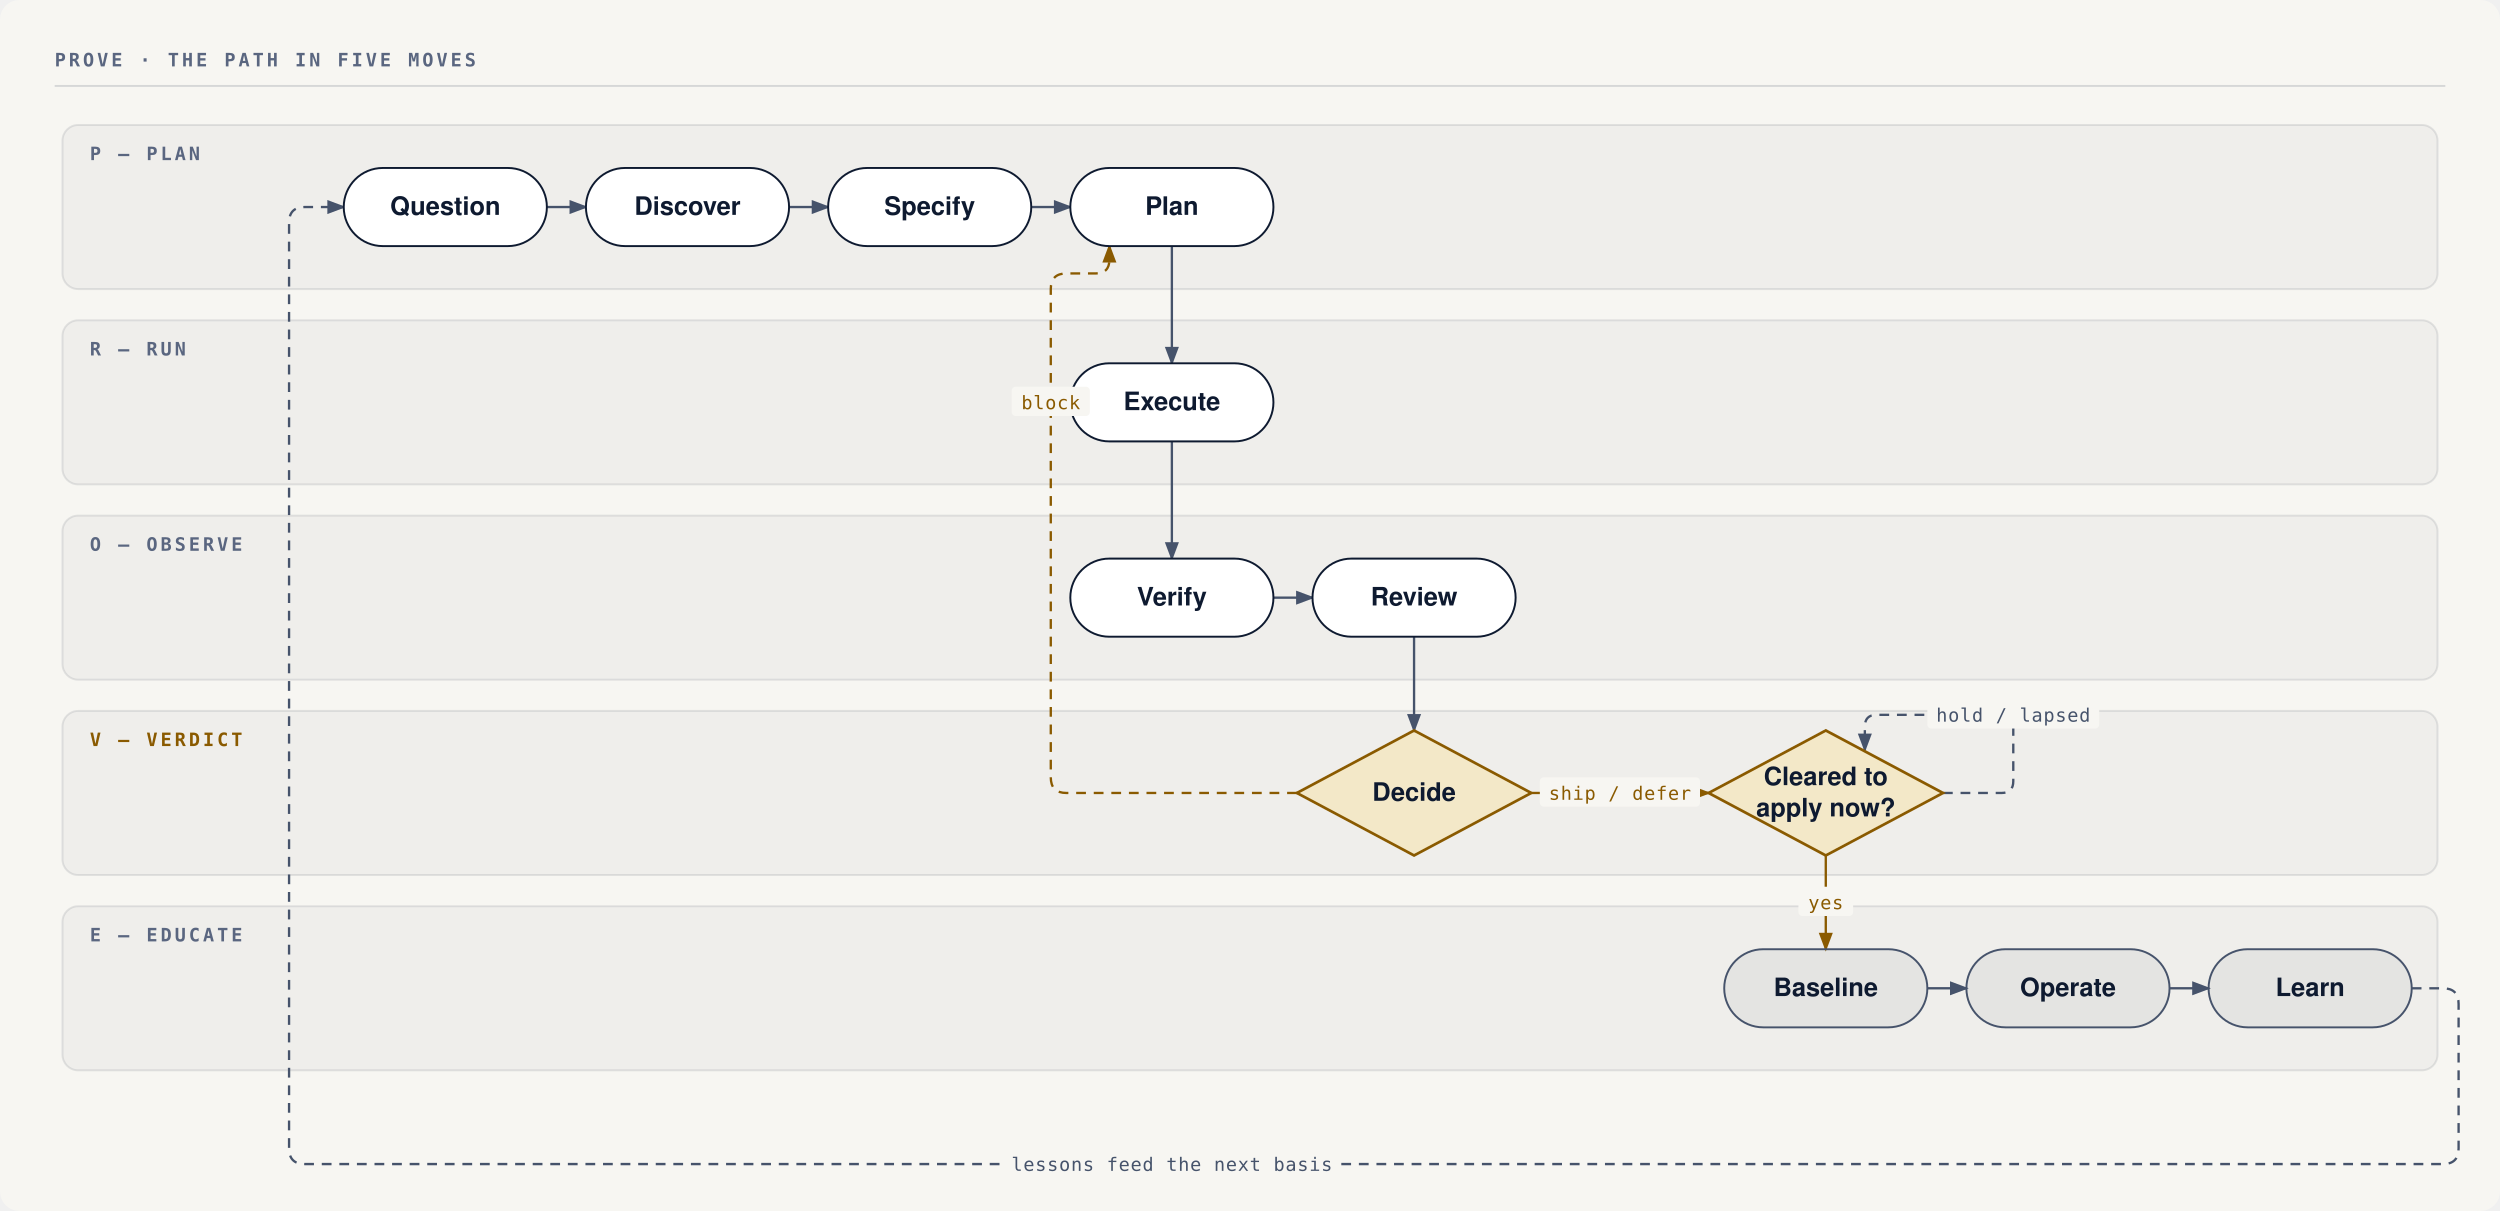
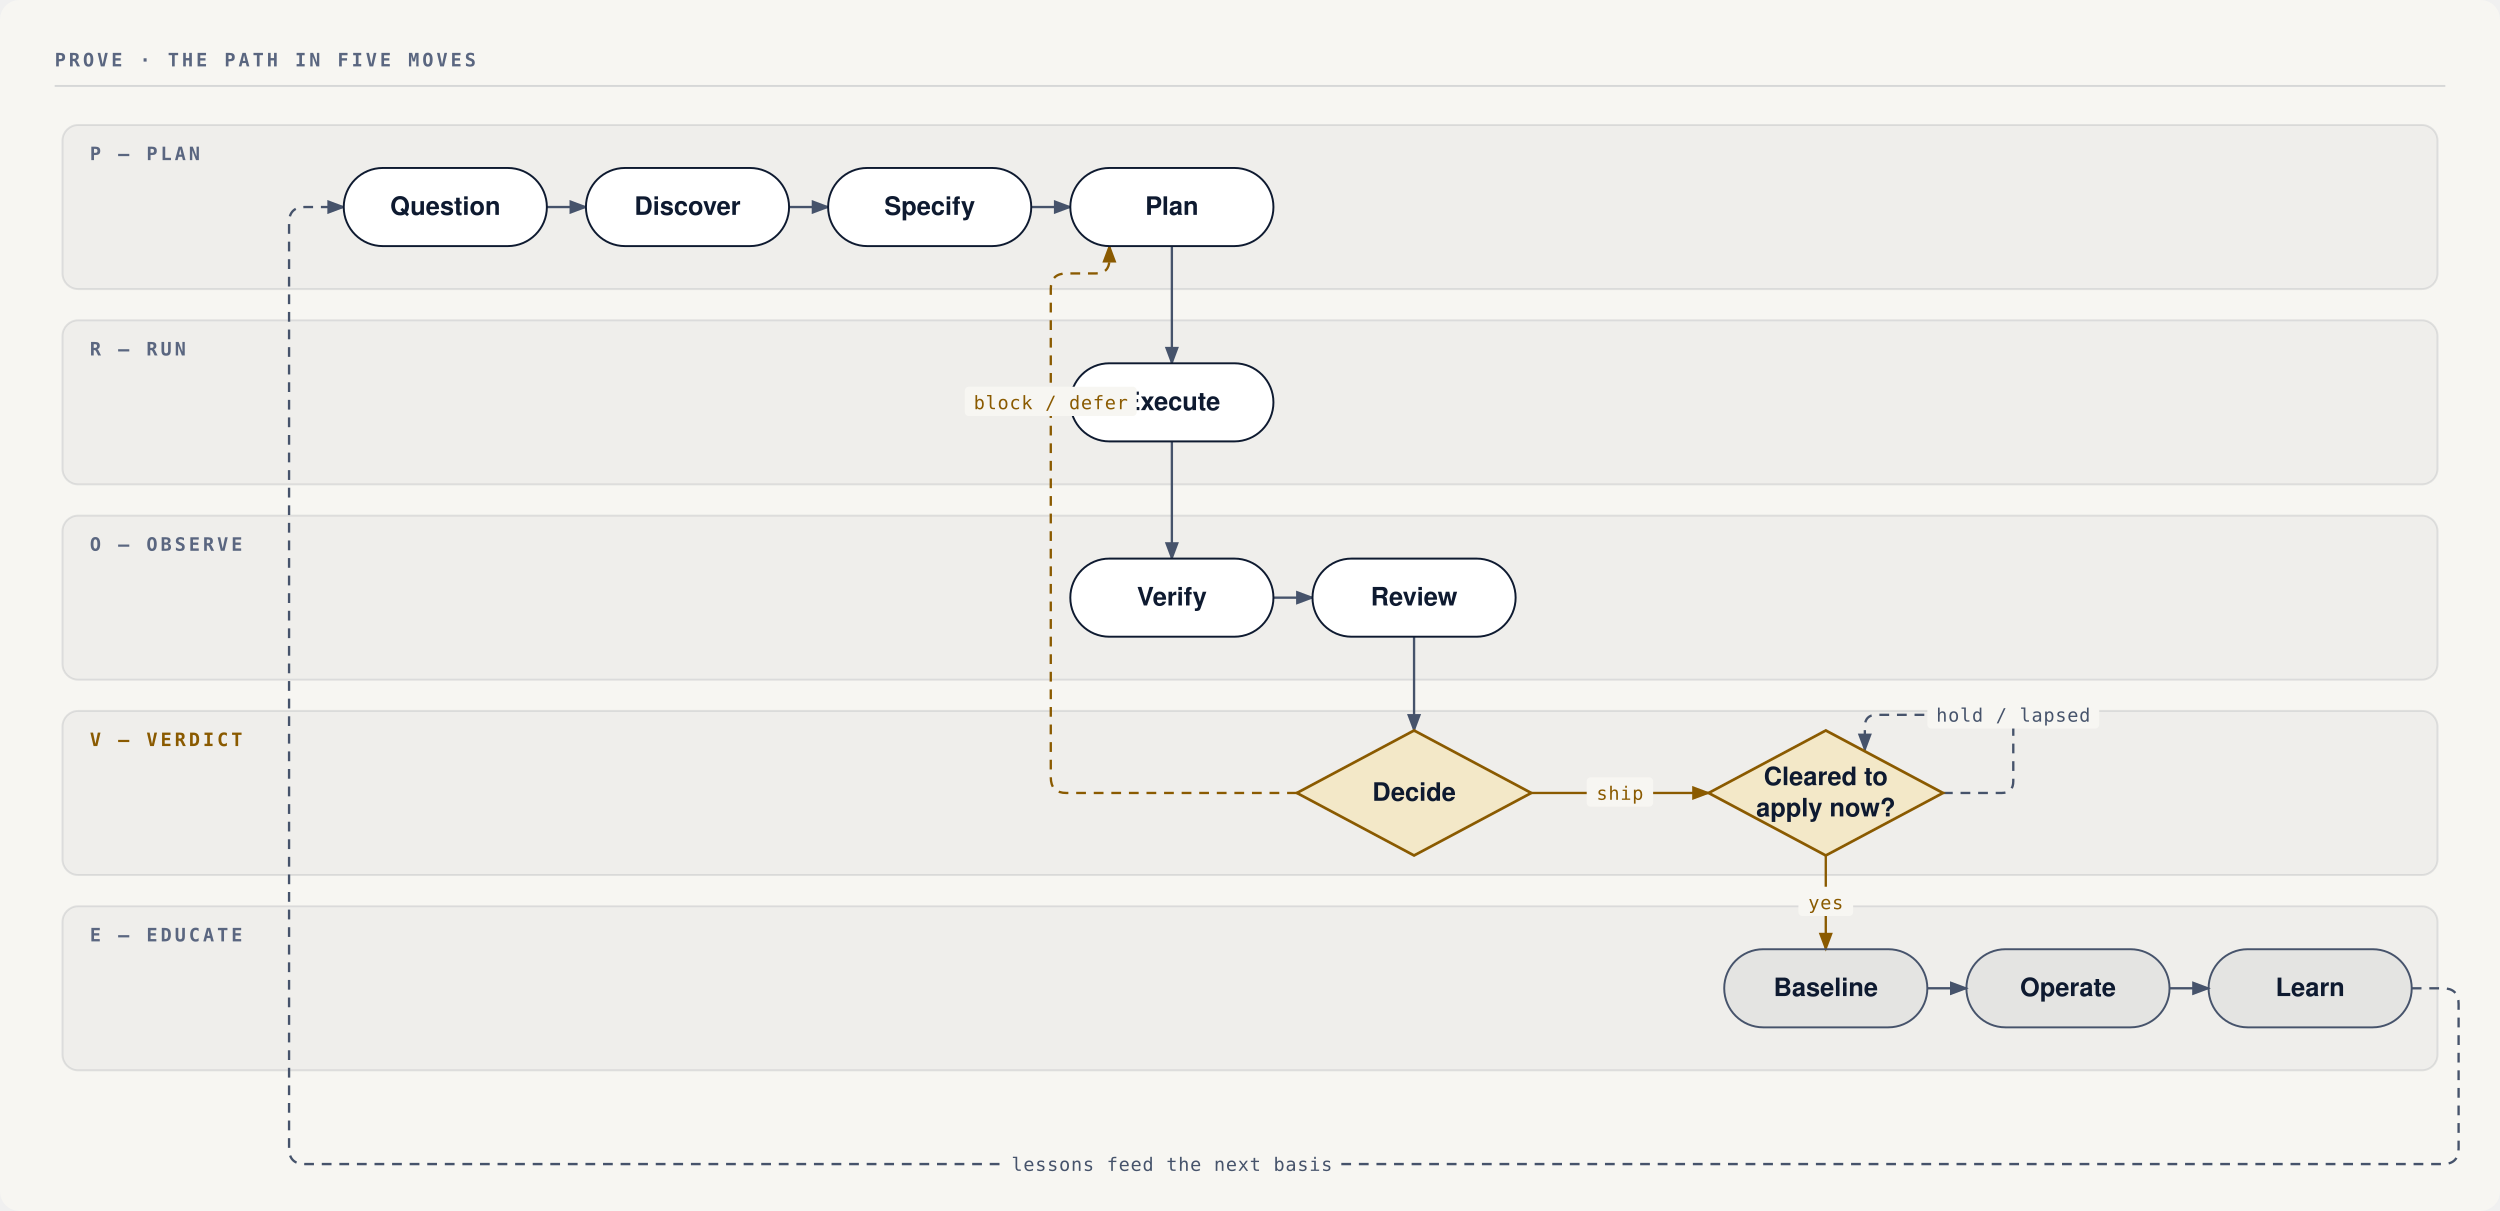
<svg xmlns="http://www.w3.org/2000/svg" viewBox="0 0 1280 620" width="1280" height="620" role="img" aria-labelledby="t d">
  <style>
.bg{fill:#F7F6F2} .ink{fill:#0E1A30} .muted{fill:#46536B} .soft{fill:#5A6680}
.acc{fill:#8A5A00} .lnk{fill:#2F4F94}
.n-step{fill:#FFFFFF;stroke:#0E1A30} .n-store{fill:rgba(14,26,48,0.05);stroke:#46536B}
.n-focal{fill:rgba(255,210,77,0.22);stroke:#8A5A00} .n-ext{fill:rgba(14,26,48,0.03);stroke:rgba(14,26,48,0.32)}
.n-opt{fill:rgba(14,26,48,0.02);stroke:rgba(14,26,48,0.36);stroke-dasharray:4 3}
.n-indep{fill:rgba(47,79,148,0.07);stroke:#2F4F94}
.grp{fill:none;stroke:rgba(14,26,48,0.22);stroke-dasharray:4 4}
.band{fill:rgba(14,26,48,0.035);stroke:rgba(14,26,48,0.10)}
.ln{fill:none;stroke:#46536B} .ln-acc{fill:none;stroke:#8A5A00} .ln-lnk{fill:none;stroke:#2F4F94}
.life{stroke:rgba(14,26,48,0.25);stroke-dasharray:3 4}
.mask{fill:#F7F6F2} .rule{stroke:rgba(14,26,48,0.14)}
.name{font-family:system-ui, -apple-system, 'Segoe UI', Helvetica, Arial, sans-serif;font-size:13px;font-weight:600}
.sub{font-family:ui-monospace, SFMono-Regular, Menlo, Consolas, monospace;font-size:10px}
.eye{font-family:ui-monospace, SFMono-Regular, Menlo, Consolas, monospace;font-size:9.5px;font-weight:600;letter-spacing:0.16em}
.lbl{font-family:ui-monospace, SFMono-Regular, Menlo, Consolas, monospace;font-size:9.5px;letter-spacing:0.04em}
.ttl{font-family:'Iowan Old Style', Georgia, 'Times New Roman', serif;font-size:22px}
.call{font-family:'Iowan Old Style', Georgia, 'Times New Roman', serif;font-style:italic;font-size:14px}
@media (prefers-color-scheme: dark){
.bg{fill:#0E1A30} .ink{fill:#F4F7FC} .muted{fill:#B3C2DA} .soft{fill:#9DB0CE}
.acc{fill:#FFD24D} .lnk{fill:#8FB0E6}
.n-step{fill:#16263F;stroke:#D7E0EE} .n-store{fill:rgba(244,247,252,0.05);stroke:#9DB0CE}
.n-focal{fill:rgba(255,210,77,0.14);stroke:#FFD24D} .n-ext{fill:rgba(244,247,252,0.03);stroke:rgba(244,247,252,0.34)}
.n-opt{fill:rgba(244,247,252,0.02);stroke:rgba(244,247,252,0.40)}
.n-indep{fill:rgba(143,176,230,0.10);stroke:#8FB0E6}
.grp{stroke:rgba(244,247,252,0.26)} .band{fill:rgba(244,247,252,0.035);stroke:rgba(244,247,252,0.10)}
.ln{stroke:#9DB0CE} .ln-acc{stroke:#FFD24D} .ln-lnk{stroke:#8FB0E6}
.life{stroke:rgba(244,247,252,0.28)} .mask{fill:#0E1A30} .rule{stroke:rgba(244,247,252,0.16)}
}
</style>
  <defs>
    <marker id="m-muted" markerWidth="8" markerHeight="6" refX="7" refY="3" orient="auto">
      <polygon class="muted" points="0 0, 8 3, 0 6" />
    </marker>
    <marker id="m-acc" markerWidth="8" markerHeight="6" refX="7" refY="3" orient="auto">
      <polygon class="acc" points="0 0, 8 3, 0 6" />
    </marker>
    <marker id="m-lnk" markerWidth="8" markerHeight="6" refX="7" refY="3" orient="auto">
      <polygon class="lnk" points="0 0, 8 3, 0 6" />
    </marker>
  </defs>
  <rect class="bg" width="1280" height="620" rx="10" />
  <text x="28" y="34" class="eye soft">PROVE · THE PATH IN FIVE MOVES</text>
  <line class="rule" x1="28" y1="44" x2="1252" y2="44" />
  <rect class="band" x="32" y="64" width="1216" height="84" rx="8" />
  <text x="46" y="82" class="eye soft" text-anchor="start">P — PLAN</text>
  <rect class="band" x="32" y="164" width="1216" height="84" rx="8" />
  <text x="46" y="182" class="eye soft" text-anchor="start">R — RUN</text>
  <rect class="band" x="32" y="264" width="1216" height="84" rx="8" />
  <text x="46" y="282" class="eye soft" text-anchor="start">O — OBSERVE</text>
  <rect class="band" x="32" y="364" width="1216" height="84" rx="8" />
  <text x="46" y="382" class="eye acc" text-anchor="start">V — VERDICT</text>
  <rect class="band" x="32" y="464" width="1216" height="84" rx="8" />
  <text x="46" y="482" class="eye soft" text-anchor="start">E — EDUCATE</text>
  <path class="ln" stroke-width="1.2" d="M280.0,106.0 L300.0,106.0" marker-end="url(#m-muted)" />
  <path class="ln" stroke-width="1.2" d="M404.0,106.0 L424.0,106.0" marker-end="url(#m-muted)" />
  <path class="ln" stroke-width="1.2" d="M528.0,106.0 L548.0,106.0" marker-end="url(#m-muted)" />
  <path class="ln" stroke-width="1.2" d="M652.0,306.0 L672.0,306.0" marker-end="url(#m-muted)" />
  <path class="ln-acc" stroke-width="1.2" d="M784.0,406.0 L874.8,406.0" marker-end="url(#m-acc)" />
  <path class="ln" stroke-width="1.2" d="M986.8,506.0 L1006.8,506.0" marker-end="url(#m-muted)" />
  <path class="ln" stroke-width="1.2" d="M1110.8,506.0 L1130.8,506.0" marker-end="url(#m-muted)" />
  <path class="ln" stroke-width="1.2" d="M600.0,126.0 L600.0,186.0" marker-end="url(#m-muted)" />
  <path class="ln" stroke-width="1.2" d="M600.0,226.0 L600.0,286.0" marker-end="url(#m-muted)" />
  <path class="ln" stroke-width="1.2" d="M724.0,326.0 L724.0,374.0" marker-end="url(#m-muted)" />
  <path class="ln-acc" stroke-width="1.2" d="M934.8,438.0 L934.8,486.0" marker-end="url(#m-acc)" />
  <path class="ln" stroke-width="1.2" d="M994.8,406.0 L1024.8,406.0 Q1030.8,406.0 1030.8,400.0 L1030.8,372.0 Q1030.8,366.0 1024.8,366.0 L960.8,366.0 Q954.8,366.0 954.8,372.0 L954.8,384.0" stroke-dasharray="5 4" marker-end="url(#m-muted)" />
  <path class="ln-acc" stroke-width="1.2" d="M664.0,406.0 L546.0,406.0 Q538.0,406.0 538.0,398.0 L538.0,148.0 Q538.0,140.0 546.0,140.0 L561.0,140.0 Q568.0,140.0 568.0,133.0 L568.0,126.0" stroke-dasharray="5 4" marker-end="url(#m-acc)" />
  <path class="ln" stroke-width="1.2" d="M1234.8,506.0 L1250.8,506.0 Q1258.8,506.0 1258.8,514.0 L1258.8,588 Q1258.8,596 1250.8,596 L156,596 Q148,596 148,588 L148,114.0 Q148,106.0 156,106.0 L176.0,106.0" stroke-dasharray="5 4" marker-end="url(#m-muted)" />
  <rect class="n-step" stroke-width="1" x="176.0" y="86.0" width="104" height="40" rx="20.0" />
  <text x="228.0" y="110.0" class="name ink" text-anchor="middle">Question</text>
  <rect class="n-step" stroke-width="1" x="300.0" y="86.0" width="104" height="40" rx="20.0" />
  <text x="352.0" y="110.0" class="name ink" text-anchor="middle">Discover</text>
  <rect class="n-step" stroke-width="1" x="424.0" y="86.0" width="104" height="40" rx="20.0" />
  <text x="476.0" y="110.0" class="name ink" text-anchor="middle">Specify</text>
  <rect class="n-step" stroke-width="1" x="548.0" y="86.0" width="104" height="40" rx="20.0" />
  <text x="600.0" y="110.0" class="name ink" text-anchor="middle">Plan</text>
  <rect class="n-step" stroke-width="1" x="548.0" y="186.0" width="104" height="40" rx="20.0" />
  <text x="600.0" y="210.0" class="name ink" text-anchor="middle">Execute</text>
  <rect class="n-step" stroke-width="1" x="548.0" y="286.0" width="104" height="40" rx="20.0" />
  <text x="600.0" y="310.0" class="name ink" text-anchor="middle">Verify</text>
  <rect class="n-step" stroke-width="1" x="672.0" y="286.0" width="104" height="40" rx="20.0" />
  <text x="724.0" y="310.0" class="name ink" text-anchor="middle">Review</text>
  <polygon class="n-focal" stroke-width="1.4" points="724.0,374.0 784.0,406.0 724.0,438.0 664.0,406.0" />
  <text x="724.0" y="410.0" class="name ink" text-anchor="middle">Decide</text>
  <polygon class="n-focal" stroke-width="1.4" points="934.8,374.0 994.8,406.0 934.8,438.0 874.8,406.0" />
  <text x="934.8" y="402.0" class="name ink" text-anchor="middle">Cleared to</text>
  <text x="934.8" y="418.0" class="name ink" text-anchor="middle">apply now?</text>
  <rect class="n-store" stroke-width="1" x="882.8" y="486.0" width="104" height="40" rx="20.0" />
  <text x="934.8" y="510.0" class="name ink" text-anchor="middle">Baseline</text>
  <rect class="n-store" stroke-width="1" x="1006.8" y="486.0" width="104" height="40" rx="20.0" />
  <text x="1058.8" y="510.0" class="name ink" text-anchor="middle">Operate</text>
  <rect class="n-store" stroke-width="1" x="1130.8" y="486.0" width="104" height="40" rx="20.0" />
  <text x="1182.8" y="510.0" class="name ink" text-anchor="middle">Learn</text>
-   <rect class="mask" x="788.4" y="398.0" width="82.0" height="15" rx="2" />
-   <text x="829.4" y="409.5" class="lbl acc" text-anchor="middle">ship / defer</text>
+   <rect class="mask" x="812.4" y="398.0" width="34.0" height="15" rx="2" />
+   <text x="829.4" y="409.5" class="lbl acc" text-anchor="middle">ship</text>
  <rect class="mask" x="920.8" y="454.0" width="28.0" height="15" rx="2" />
  <text x="934.8" y="465.5" class="lbl acc" text-anchor="middle">yes</text>
  <rect class="mask" x="986.8" y="358.0" width="88.0" height="15" rx="2" />
  <text x="1030.8" y="369.5" class="lbl muted" text-anchor="middle">hold / lapsed</text>
-   <rect class="mask" x="518.0" y="198.0" width="40.0" height="15" rx="2" />
-   <text x="538.0" y="209.5" class="lbl acc" text-anchor="middle">block</text>
+   <rect class="mask" x="494.0" y="198.0" width="88.0" height="15" rx="2" />
+   <text x="538.0" y="209.5" class="lbl acc" text-anchor="middle">block / defer</text>
  <rect class="mask" x="514.0" y="588" width="172.0" height="15" rx="2" />
  <text x="600" y="599.5" class="lbl muted" text-anchor="middle">lessons feed the next basis</text>
</svg>
